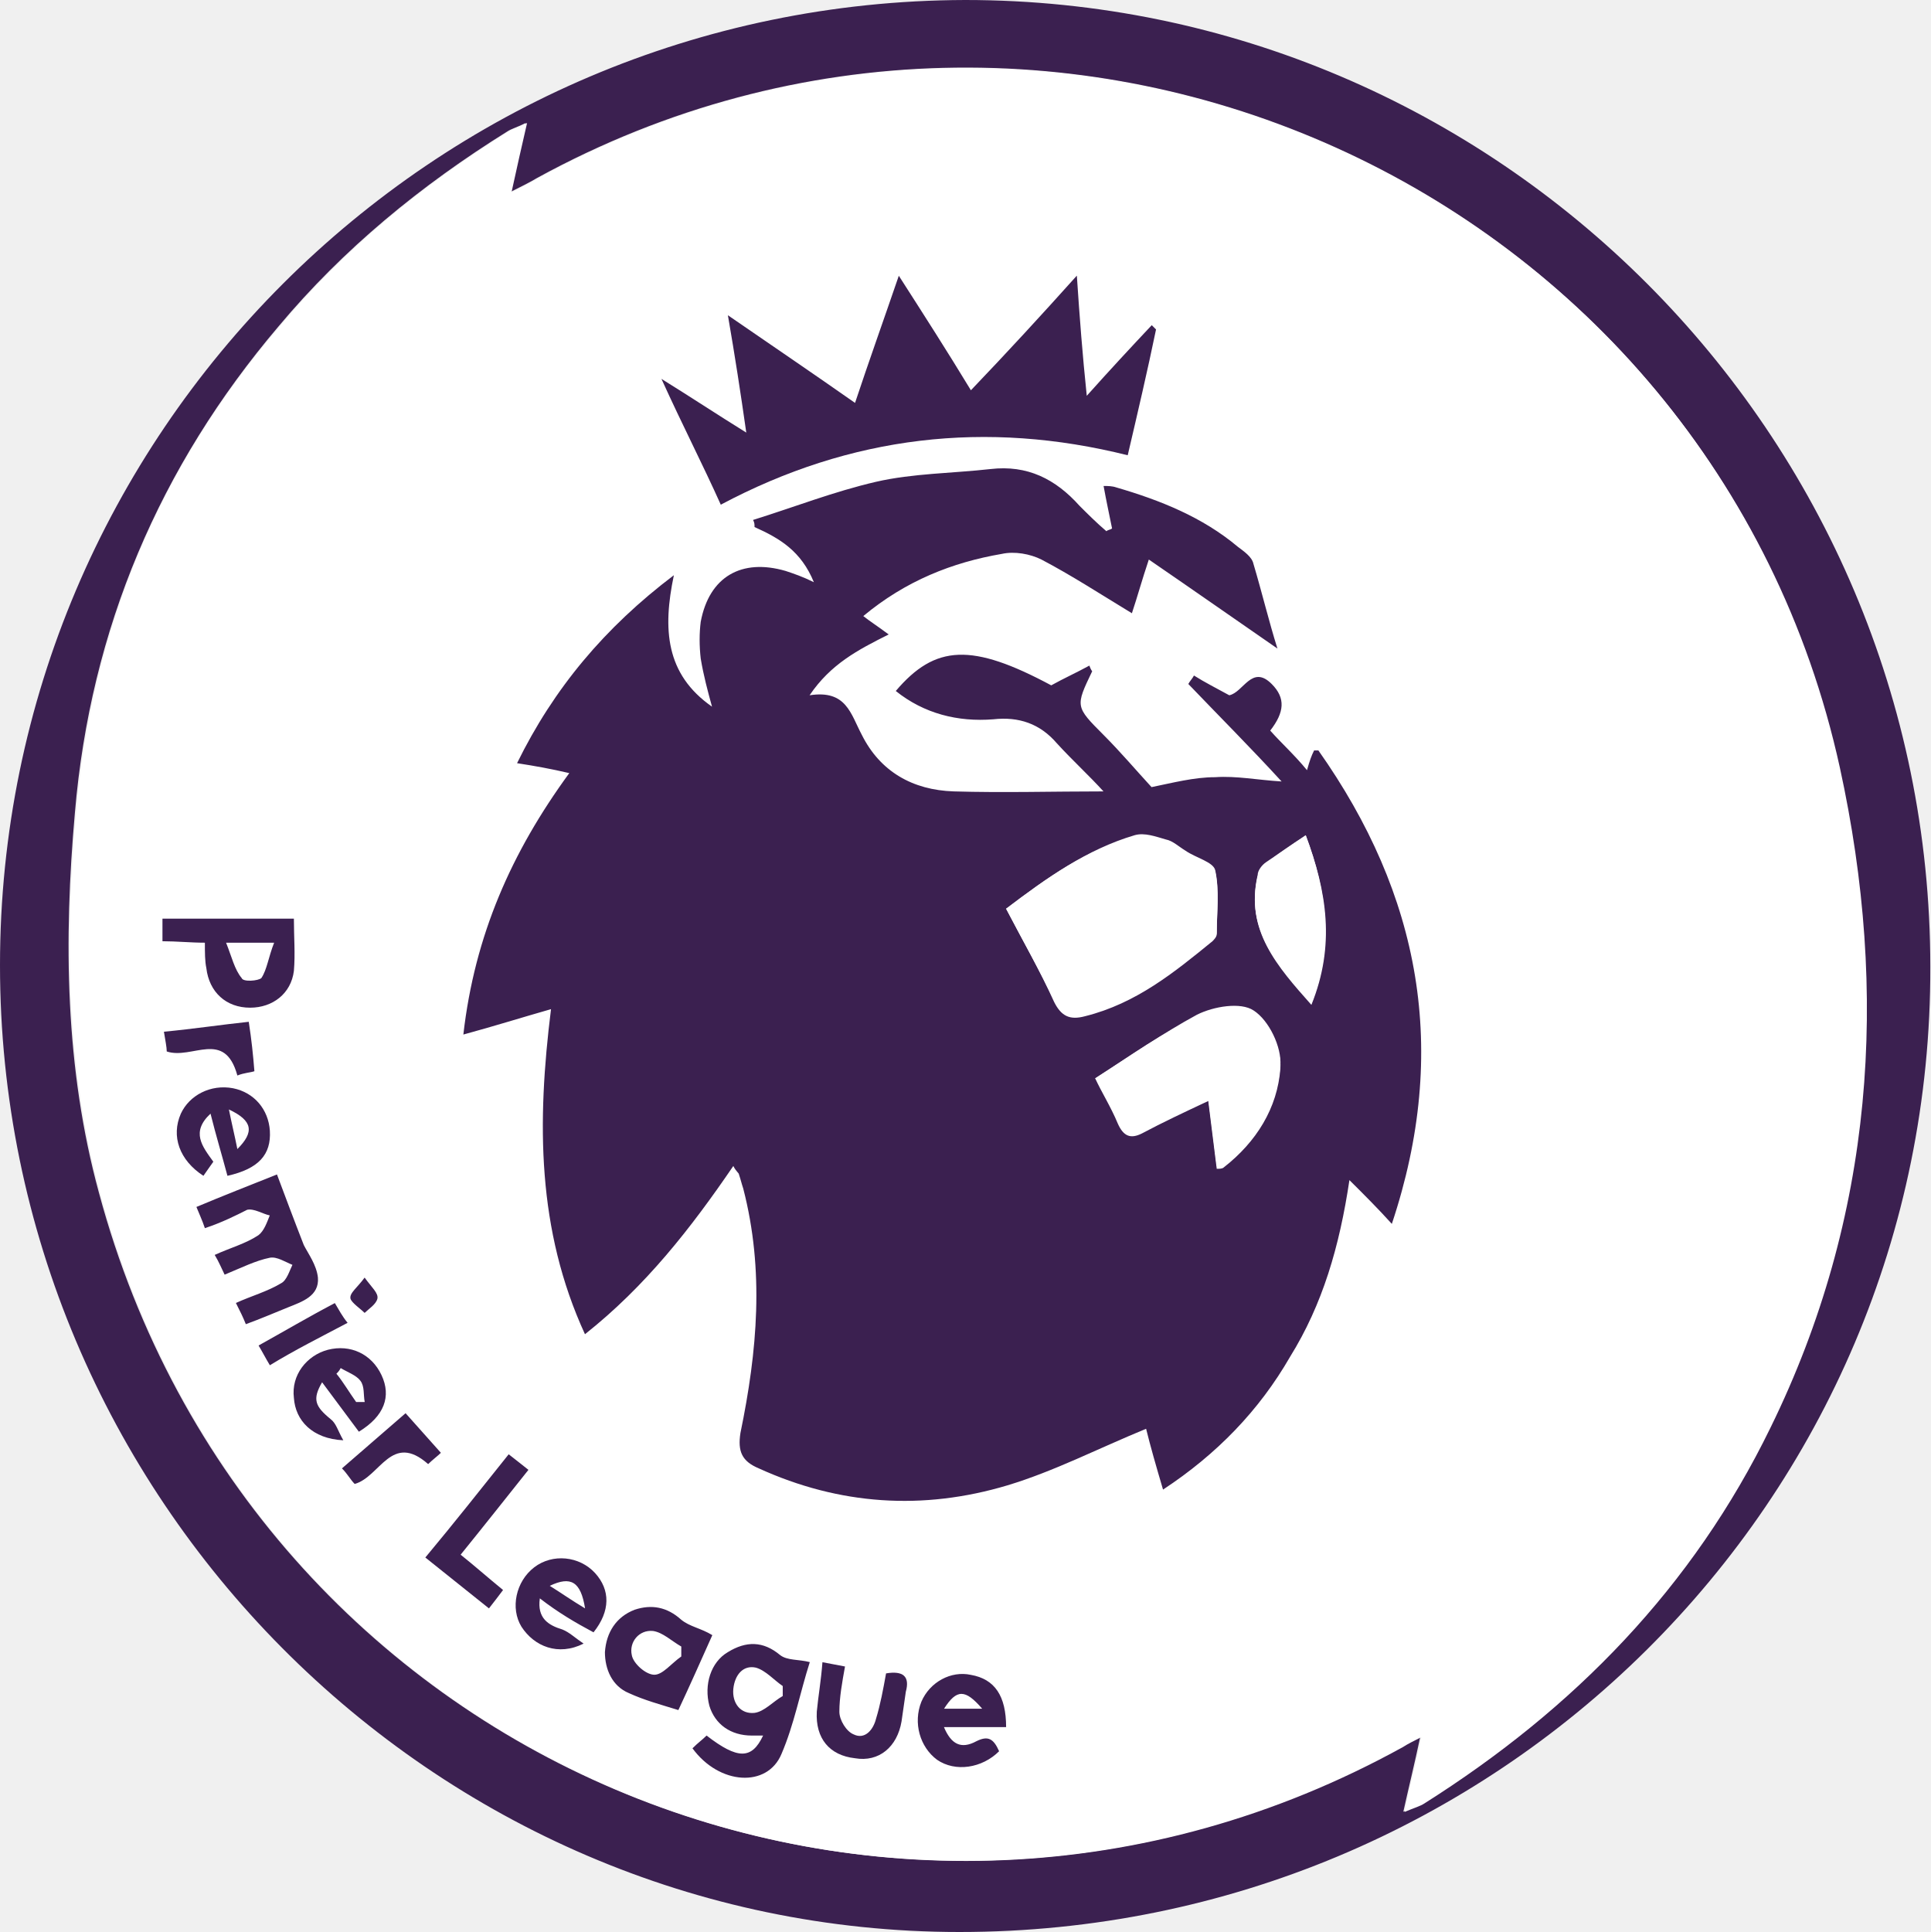
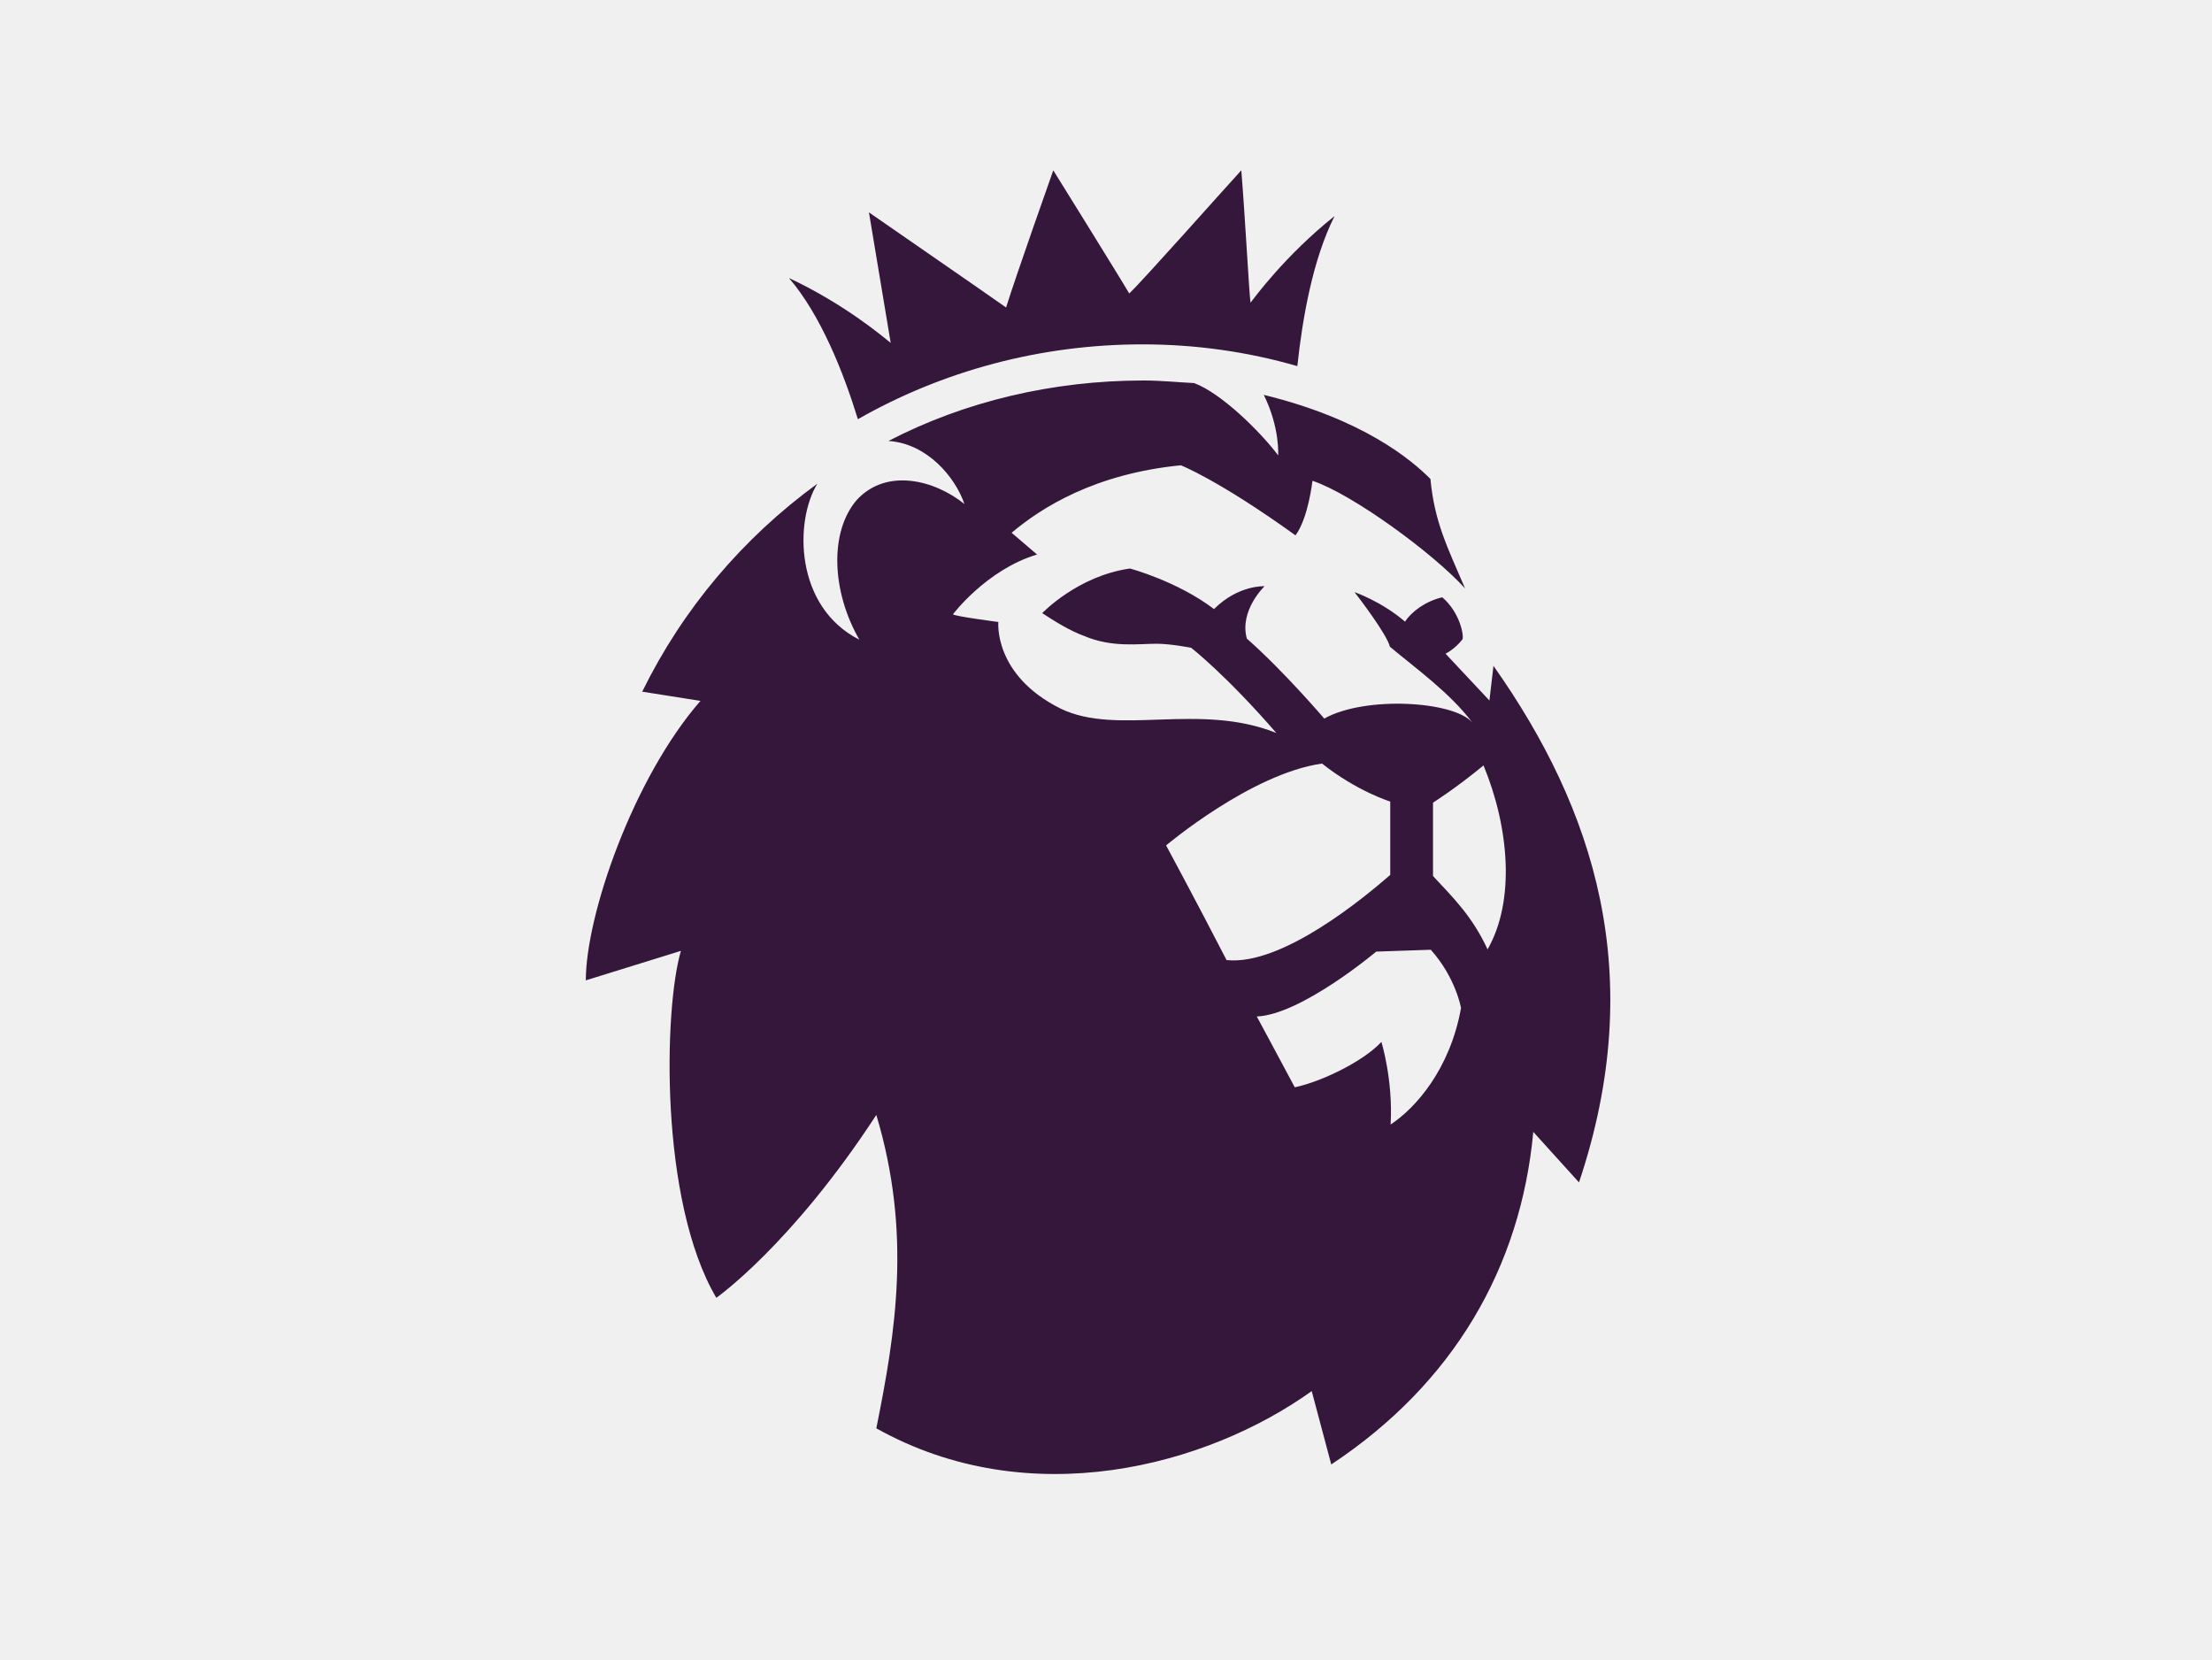
- <svg xmlns="http://www.w3.org/2000/svg" version="1.1" id="Laag_1" x="0px" y="0px" viewBox="0 0 1847.7 1849" style="enable-background:new 0 0 1847.7 1849;" xml:space="preserve">
+ <svg xmlns="http://www.w3.org/2000/svg" version="1.0" id="katman_1" x="0px" y="0px" viewBox="0 0 600 450" style="enable-background:new 0 0 600 450;" xml:space="preserve">
  <style type="text/css">
- 	.st0{fill:#3B2050;}
- 	.st1{fill:#FFFFFF;}
+ 	.st0{fill:#34173A;}
</style>
-   <path class="st0" d="M923.8,0c508.6,0,923.8,415.2,923.8,925.2c1.4,511.3-415.2,923.8-929.2,923.8C413.9,1849,0,1432.4,0,923.8  S413.9,1.4,923.8,0L923.8,0z M503.2,117.7c-8.1,4.1-13.5,5.4-17.6,8.1c-82.5,51.4-156.9,112.3-219.1,186.7  C152.8,446.4,86.6,601.9,71.7,777.7c-10.8,121.7-9.5,244.8,23,363.8c146.1,543.7,754.7,802.1,1247.1,530.2c5.4-2.7,9.5-5.4,17.6-9.5  c-5.4,25.7-10.8,47.3-16.2,71.7c9.5-4.1,13.5-5.4,18.9-8.1c143.4-89.3,257-206.9,331.4-359.8c98.7-202.9,112.3-416.6,66.3-631.7  c-120.4-555.9-746.6-837.3-1245.7-564c-6.8,4.1-14.9,8.1-25.7,13.5C493.7,159.6,497.8,140.7,503.2,117.7L503.2,117.7z" />
-   <path class="st1" d="M504.5,117.7c-5.4,23-9.5,41.9-14.9,66.3c10.8-5.4,18.9-9.5,25.7-13.5c499.1-273.2,1124,9.5,1245.7,564  c47.3,216.4,32.5,430.1-66.3,631.7c-74.4,152.8-188,269.2-331.4,359.8c-4.1,2.7-9.5,4.1-18.9,8.1c5.4-25.7,10.8-46,16.2-71.7  c-8.1,4.1-13.5,6.8-17.6,9.5c-492.3,271.9-1101,13.5-1247.1-530.2c-32.5-120.4-33.8-242.1-23-363.8  c14.9-175.8,79.8-331.4,194.8-465.3c62.2-74.4,136.6-135.3,219.1-186.7C491,123.1,496.4,121.7,504.5,117.7L504.5,117.7z" />
-   <g>
-     <path class="st0" d="M1113.2,1425.6c-6.8-23-12.2-41.9-16.2-58.2c-46,18.9-87.9,40.6-132.6,54.1c-81.2,24.3-161,18.9-238.1-16.2   c-16.2-6.8-20.3-16.2-17.6-33.8c16.2-78.5,23-155.5,2.7-234c-1.4-4.1-2.7-9.5-4.1-13.5c0-1.4-2.7-2.7-5.4-8.1   c-40.6,59.5-83.9,115-142,161c-46-100.1-46-202.9-32.5-311.1c-28.4,8.1-54.1,16.2-83.9,24.3c10.8-94.7,46-174.5,101.4-250.2   c-17.6-4.1-32.5-6.8-50-9.5c35.2-71.7,83.9-129.8,150.1-179.9c-10.8,51.4-8.1,94.7,36.5,125.8c-4.1-14.9-8.1-29.8-10.8-46   c-1.4-12.2-1.4-24.3,0-35.2c8.1-43.3,39.2-60.9,81.2-48.7c8.1,2.7,16.2,5.4,27.1,10.8c-12.2-29.8-32.5-41.9-56.8-52.8   c0-2.7,0-4.1-1.4-6.8c39.2-12.2,77.1-27.1,117.7-36.5c35.2-8.1,73-8.1,109.6-12.2c35.2-4.1,62.2,9.5,85.2,35.2   c8.1,8.1,16.2,16.2,25.7,24.3c1.4-1.4,4.1-1.4,5.4-2.7c-2.7-13.5-5.4-25.7-8.1-40.6c4.1,0,8.1,0,12.2,1.4   c41.9,12.2,82.5,28.4,116.3,56.8c5.4,4.1,13.5,9.5,14.9,16.2c8.1,27.1,14.9,55.5,23,81.2c-39.2-27.1-79.8-55.5-123.1-85.2   c-6.8,20.3-10.8,35.2-16.2,51.4c-31.1-18.9-58.2-36.5-86.6-51.4c-10.8-5.4-25.7-8.1-37.9-5.4c-47.3,8.1-92,25.7-132.6,59.5   c6.8,5.4,13.5,9.5,24.3,17.6c-29.8,14.9-55.5,28.4-75.7,58.2c35.2-5.4,39.2,17.6,50,37.9c17.6,35.2,48.7,52.8,87.9,54.1   c47.3,1.4,94.7,0,143.4,0c-13.5-14.9-29.8-29.8-44.6-46c-16.2-18.9-36.5-25.7-60.9-23c-33.8,2.7-66.3-5.4-93.3-27.1   c37.9-44.6,73-46,148.8-5.4c12.2-6.8,24.3-12.2,36.5-18.9c1.4,4.1,2.7,5.4,2.7,5.4c-16.2,33.8-16.2,33.8,10.8,60.9   c16.2,16.2,31.1,33.8,46,50c20.3-4.1,40.6-9.5,60.9-9.5c20.3-1.4,40.6,2.7,63.6,4.1c-29.8-32.5-59.5-62.2-89.3-93.3   c1.4-2.7,4.1-5.4,5.4-8.1c10.8,6.8,21.6,12.2,33.8,18.9c13.5-2.7,21.6-29.8,40.6-10.8c13.5,13.5,12.2,27.1-1.4,44.6   c10.8,12.2,23,23,35.2,37.9c2.7-9.5,4.1-13.5,6.8-18.9h4.1c97.4,138,125.8,286.8,70.3,453.1c-13.5-14.9-25.7-27.1-40.6-41.9   c-9.5,63.6-25.7,119-56.8,169.1C1205.2,1349.9,1164.6,1391.8,1113.2,1425.6L1113.2,1425.6z M963,869.7c16.2,31.1,32.5,59.5,46,87.9   c6.8,14.9,16.2,17.6,29.8,13.5c47.3-12.2,83.9-41.9,121.7-71.7c1.4-1.4,4.1-4.1,4.1-6.8c0-20.3,2.7-40.6-1.4-59.5   c-1.4-8.1-18.9-12.2-28.4-18.9c-6.8-4.1-12.2-9.5-18.9-10.8c-9.5-2.7-20.3-6.8-29.8-4.1C1040.1,812.9,1002.3,840,963,869.7   L963,869.7z M1048.3,1032c5.4,12.2,14.9,27.1,21.6,43.3c5.4,12.2,12.2,14.9,23,9.5c20.3-10.8,40.6-20.3,63.6-31.1l8.1,64.9   c2.7,0,5.4,0,6.8-1.4c31.1-24.3,51.4-56.8,54.1-94.7c1.4-17.6-10.8-43.3-25.7-52.8c-12.2-8.1-39.2-4.1-54.1,4.1   C1113.2,987.4,1082.1,1010.4,1048.3,1032L1048.3,1032z M1249.8,799.4c-14.9,9.5-25.7,17.6-37.9,25.7c-4.1,2.7-8.1,8.1-8.1,12.2   c-12.2,52.8,18.9,86.6,51.4,123.1C1276.9,906.2,1270.1,853.5,1249.8,799.4z" />
-     <path class="st0" d="M1030.7,263.8c2.7,40.6,5.4,75.7,9.5,115c23-25.7,41.9-46,62.2-67.6l4.1,4.1c-8.1,39.2-17.6,79.8-27.1,120.4   c-135.3-33.8-265.1-18.9-389.5,47.3c-17.6-39.2-36.5-75.7-56.8-120.4c28.4,17.6,52.8,33.8,81.2,51.4c-5.4-37.9-10.8-73-17.6-112.3   c43.3,29.8,81.2,55.5,121.7,83.9c13.5-40.6,27.1-78.5,41.9-121.7c24.3,37.9,46,71.7,69,109.6C964.4,336.8,995.5,303,1030.7,263.8   L1030.7,263.8z M196.1,1175.4c-2.7-8.1-5.4-13.5-8.1-20.3c25.7-10.8,50-20.3,77.1-31.1c8.1,21.6,16.2,43.3,25.7,67.6   c4.1,8.1,12.2,18.9,13.5,31.1c1.4,17.6-14.9,23-28.4,28.4s-25.7,10.8-40.6,16.2c-2.7-6.8-5.4-12.2-9.5-20.3   c14.9-6.8,29.8-10.8,43.3-18.9c5.4-2.7,8.1-12.2,10.8-17.6c-6.8-2.7-14.9-8.1-21.6-6.8c-13.5,2.7-27.1,9.5-43.3,16.2   c-2.7-5.4-5.4-12.2-9.5-18.9c14.9-6.8,29.8-10.8,41.9-18.9c5.4-4.1,8.1-12.2,10.8-18.9c-6.8-1.4-14.9-6.8-21.6-5.4   C225.9,1163.2,212.4,1170,196.1,1175.4L196.1,1175.4z M486.9,1391.8c6.8,5.4,12.2,9.5,18.9,14.9c-21.6,27.1-41.9,52.8-64.9,81.2   c13.5,10.8,25.7,21.6,40.6,33.8c-4.1,5.4-8.1,10.8-13.5,17.6l-60.9-48.7C434.2,1458.1,459.9,1425.6,486.9,1391.8z M848.1,1601.5   c16.2-2.7,23,2.7,18.9,17.6l-4.1,28.4c-4.1,24.3-21.6,39.2-44.6,35.2c-24.3-2.7-37.9-18.9-36.5-44.6c1.4-14.9,4.1-29.8,5.4-47.3   c8.1,1.4,13.5,2.7,21.6,4.1c-2.7,14.9-5.4,29.8-5.4,43.3c0,8.1,6.8,18.9,13.5,21.6c10.8,5.4,18.9-4.1,21.6-14.9   C842.7,1631.2,845.4,1616.4,848.1,1601.5L848.1,1601.5z M227.2,1029.3c-12.2-44.6-43.3-14.9-67.6-23c0-4.1-1.4-10.8-2.7-18.9   c28.4-2.7,55.5-6.8,81.2-9.5c2.7,17.6,4.1,31.1,5.4,47.3C239.4,1026.6,234,1026.6,227.2,1029.3L227.2,1029.3z M339.5,1420.2   c-4.1-4.1-6.8-9.5-12.2-14.9l60.9-52.8c10.8,12.2,21.6,24.3,33.8,37.9c-2.7,2.7-8.1,6.8-12.2,10.8   C374.7,1370.2,363.8,1413.5,339.5,1420.2z M258.3,1306.6c-4.1-6.8-6.8-12.2-10.8-18.9c24.3-13.5,47.3-27.1,73-40.6   c4.1,6.8,6.8,12.2,12.2,18.9C307,1279.6,282.7,1291.7,258.3,1306.6z M349,1222.7c6.8,9.5,13.5,14.9,12.2,20.3   c-1.4,5.4-8.1,9.5-12.2,13.5c-4.1-4.1-12.2-9.5-13.5-13.5C334.1,1237.6,342.2,1232.2,349,1222.7z" />
-   </g>
-   <path class="st1" d="M963,869.7c39.2-29.8,77.1-56.8,123.1-69c9.5-2.7,20.3,1.4,29.8,4.1c6.8,2.7,12.2,6.8,18.9,10.8  c9.5,5.4,27.1,10.8,28.4,18.9c4.1,18.9,1.4,39.2,1.4,59.5c0,2.7-2.7,5.4-4.1,6.8c-36.5,29.8-73,59.5-121.7,71.7  c-14.9,4.1-23,0-29.8-13.5C995.5,929.2,979.3,900.8,963,869.7L963,869.7z M1048.3,1032c33.8-21.6,64.9-43.3,97.4-60.9  c16.2-8.1,41.9-12.2,54.1-4.1c14.9,9.5,27.1,35.2,25.7,52.8c-2.7,37.9-23,70.3-54.1,94.7c-1.4,1.4-4.1,1.4-6.8,1.4l-8.1-64.9  c-23,10.8-43.3,21.6-63.6,31.1c-10.8,5.4-17.6,2.7-23-9.5C1063.1,1059.1,1055,1042.9,1048.3,1032L1048.3,1032z M1249.8,799.4  c20.3,54.1,28.4,105.5,5.4,162.3c-32.5-36.5-63.6-71.7-51.4-123.1c1.4-4.1,5.4-9.5,8.1-12.2C1222.7,817,1234.9,810.2,1249.8,799.4z" />
-   <path class="st0" d="M746.6,1583.9c-16.2-13.5-32.5-13.5-50-2.7c-16.2,9.5-23,31.1-17.6,51.4c5.4,17.6,20.3,28.4,40.6,28.4h10.8  c-10.8,23-24.3,23-54.1,0c-4.1,4.1-8.1,6.8-13.5,12.2c25.7,35.2,71.7,37.9,85.2,5.4c12.2-28.4,17.6-58.2,27.1-87.9  C764.2,1587.9,753.4,1589.3,746.6,1583.9z M749.3,1623.1c-9.5,5.4-17.6,14.9-27.1,16.2c-13.5,1.4-21.6-9.5-20.3-23  c1.4-13.5,9.5-23,21.6-20.3c9.5,2.7,17.6,12.2,25.7,17.6V1623.1z M281.3,879.2H155.5v21.6c13.5,0,27.1,1.4,40.6,1.4  c0,9.5,0,17.6,1.4,24.3c2.7,23,18.9,37.9,41.9,37.9c21.6,0,39.2-13.5,41.9-35.2C282.7,913,281.3,896.8,281.3,879.2L281.3,879.2z   M250.2,936c-2.7,2.7-17.6,4.1-18.9,0c-6.8-8.1-9.5-20.3-14.9-33.8h46C257,915.7,255.6,927.9,250.2,936z M652,1550.1  c-13.5-12.2-28.4-14.9-44.6-9.5c-17.6,6.8-27.1,21.6-28.4,40.6c0,16.2,6.8,32.5,23,39.2c14.9,6.8,29.8,10.8,47.3,16.2  c10.8-23,21.6-47.3,32.5-71.7C670.9,1558.2,660.1,1556.8,652,1550.1L652,1550.1z M626.3,1602.8c-8.1,0-20.3-10.8-21.6-18.9  c-2.7-12.2,6.8-24.3,20.3-23c9.5,1.4,17.6,9.5,27.1,14.9v9.5C642.5,1592,634.4,1602.8,626.3,1602.8L626.3,1602.8z M568.1,1562.2  c16.2-20.3,16.2-40.6,1.4-56.8c-14.9-16.2-40.6-18.9-58.2-5.4c-17.6,13.5-23,39.2-12.2,56.8c12.2,18.9,35.2,28.4,59.5,16.2  c-8.1-5.4-13.5-10.8-20.3-13.5c-13.5-4.1-24.3-10.8-21.6-29.8C534.3,1543.3,550.5,1552.8,568.1,1562.2z M560,1539.3  c-13.5-8.1-23-14.9-33.8-21.6C546.4,1508.1,555.9,1513.6,560,1539.3z M934.6,1666.4c-14.9,8.1-24.3,2.7-31.1-13.5H963  c0-29.8-10.8-46-33.8-50c-18.9-4.1-39.2,6.8-47.3,25.7c-8.1,20.3-1.4,43.3,14.9,55.5c17.6,12.2,43.3,8.1,59.5-8.1  C950.9,1663.7,945.5,1661,934.6,1666.4L934.6,1666.4z M940.1,1635.3h-36.5C915.7,1616.4,923.8,1616.4,940.1,1635.3z M365.2,1316.1  c-9.5-20.3-29.8-29.8-51.4-24.3c-20.3,5.4-35.2,24.3-32.5,46c1.4,21.6,17.6,39.2,47.3,40.6c-5.4-9.5-6.8-16.2-12.2-20.3  c-14.9-12.2-17.6-18.9-8.1-35.2c12.2,16.2,23,31.1,35.2,47.3C367.9,1355.3,374.7,1336.4,365.2,1316.1L365.2,1316.1z M340.9,1341.8  c-6.8-9.5-12.2-18.9-18.9-27.1c1.4-1.4,2.7-2.7,4.1-5.4c6.8,4.1,14.9,6.8,18.9,12.2c4.1,5.4,2.7,13.5,4.1,20.3H340.9z M258.3,1082.1  c-1.4-20.3-14.9-36.5-35.2-40.6c-21.6-4.1-41.9,6.8-50,24.3c-9.5,21.6-1.4,44.6,21.6,59.5c2.7-4.1,6.8-9.5,9.5-13.5  c-10.8-14.9-21.6-28.4-2.7-46c5.4,21.6,10.8,39.2,16.2,59.5C247.5,1118.6,259.7,1105.1,258.3,1082.1z M227.2,1099.7  c-2.7-13.5-5.4-24.3-8.1-37.9C242.1,1072.6,243.5,1083.4,227.2,1099.7z" />
+   <path class="st0" d="M214,75.4c15.5,7.3,25.8,16.2,27.6,17.6c-0.7-4.1-3.9-23.5-5.9-35.4c8.9,6.2,30.4,21,37.2,25.8  c2.7-8.7,12.8-37.2,12.8-37.2s17.8,28.6,20.6,33.4c3.9-3.7,24.9-27.4,30.4-33.4c1.1,13.5,2.1,33.1,2.5,35.9  c1.1-1.4,9.4-12.8,22.8-23.5c-5.9,11.7-8.7,27.6-10.1,40.7c-13.5-3.9-27.6-5.9-42-5.9c-27.9,0-54.4,7.3-77.2,20.3  C228.8,101,222.6,85.4,214,75.4z M428.3,320.7L415.9,307c-3.4,36.8-21.7,68.3-54.8,90.2l-5.3-19.9c-28.3,20.3-76.5,33.4-118.1,10.1  c5.3-26.3,9.6-53,0-85c-23.1,35.4-43.4,49.6-43.4,49.6c-15.5-26.3-14.2-78.6-9.6-94.1l-25.8,8c0-17.6,12.8-54.8,31.1-75.8l-15.8-2.5  c11-22.4,27.2-41.6,47.5-56.4c-6.2,10.1-6.2,33.4,11.4,42.3c-7.5-13-8.2-29.2-0.7-37.9c8-8.7,21-5.5,29.2,1.1  c-2.5-7.3-10.1-16.4-20.6-17.1c20.6-10.7,44.5-16.4,69.2-16.4c4.8,0,9.4,0.5,13.7,0.7c7.3,2.7,17.8,13,22.8,19.6  c0,0,0.5-7.5-3.9-16.4c27,6.6,40,17.6,45.2,22.8c1.1,11.7,4.6,18.5,9.4,29.7c-8.7-9.6-30.6-25.6-41.4-29.2c0,0-1.1,10.1-4.6,14.8  c-21-15.1-31.1-19-31.1-19c-23.3,2.3-37.7,11.4-45.9,18.3l6.9,5.9c-13.7,4.1-22.8,16.2-22.8,16.2c0,0.5,12.3,2.1,12.3,2.1  s-1.4,14.4,16.9,23.5c15.5,7.5,37.5-1.8,58.5,6.6c-13.7-15.8-23.1-23.1-23.1-23.1s-5.5-1.1-9.4-1.1c-4.8,0-12.1,1.1-19.6-2.1  c-3.9-1.4-8.2-4.1-11.4-6.2c0,0,9.6-10.1,23.8-12.1c0,0,12.8,3.4,22.8,11c6.6-6.6,13.7-6.2,13.7-6.2s-6.9,6.6-4.8,14.2  c10.1,8.9,21,21.7,21,21.7c11-6.2,35.2-4.8,40.2,1.1c-6.2-8.2-15.5-14.8-22.4-20.6c-0.7-3.2-8.7-13.7-9.6-14.8c0,0,7.3,2.5,13.7,8  c1.8-2.7,5.5-5.5,10.1-6.6c4.8,4.1,5.9,10.3,5.5,11.4c-2.1,2.7-4.6,3.9-4.6,3.9L404,190l1.1-9.4  C432.4,219.3,447.2,264.3,428.3,320.7z M377.1,237.3v-19.9c0,0-8.9-2.7-18.5-10.3c-19.2,2.7-42.3,22.2-42.3,22.2s8,14.8,16.4,31.1  C347.8,262,370.2,243.3,377.1,237.3z M396.3,273.4c0,0-1.4-8.2-8.2-15.8l-14.8,0.5c0,0-20.3,17.1-32.4,17.6c0,0,6.9,12.8,10.3,19.2  c6.9-1.4,18.5-6.9,23.5-12.3c0,0,3.2,10.3,2.5,22.4C383.9,300.6,393.3,290.1,396.3,273.4z M402.4,207.6  c-7.5,6.2-13.7,10.1-13.7,10.1v19.9c5.5,5.9,10.7,11,14.8,19.9C411.1,244.2,409.3,224.3,402.4,207.6z" />
</svg>
